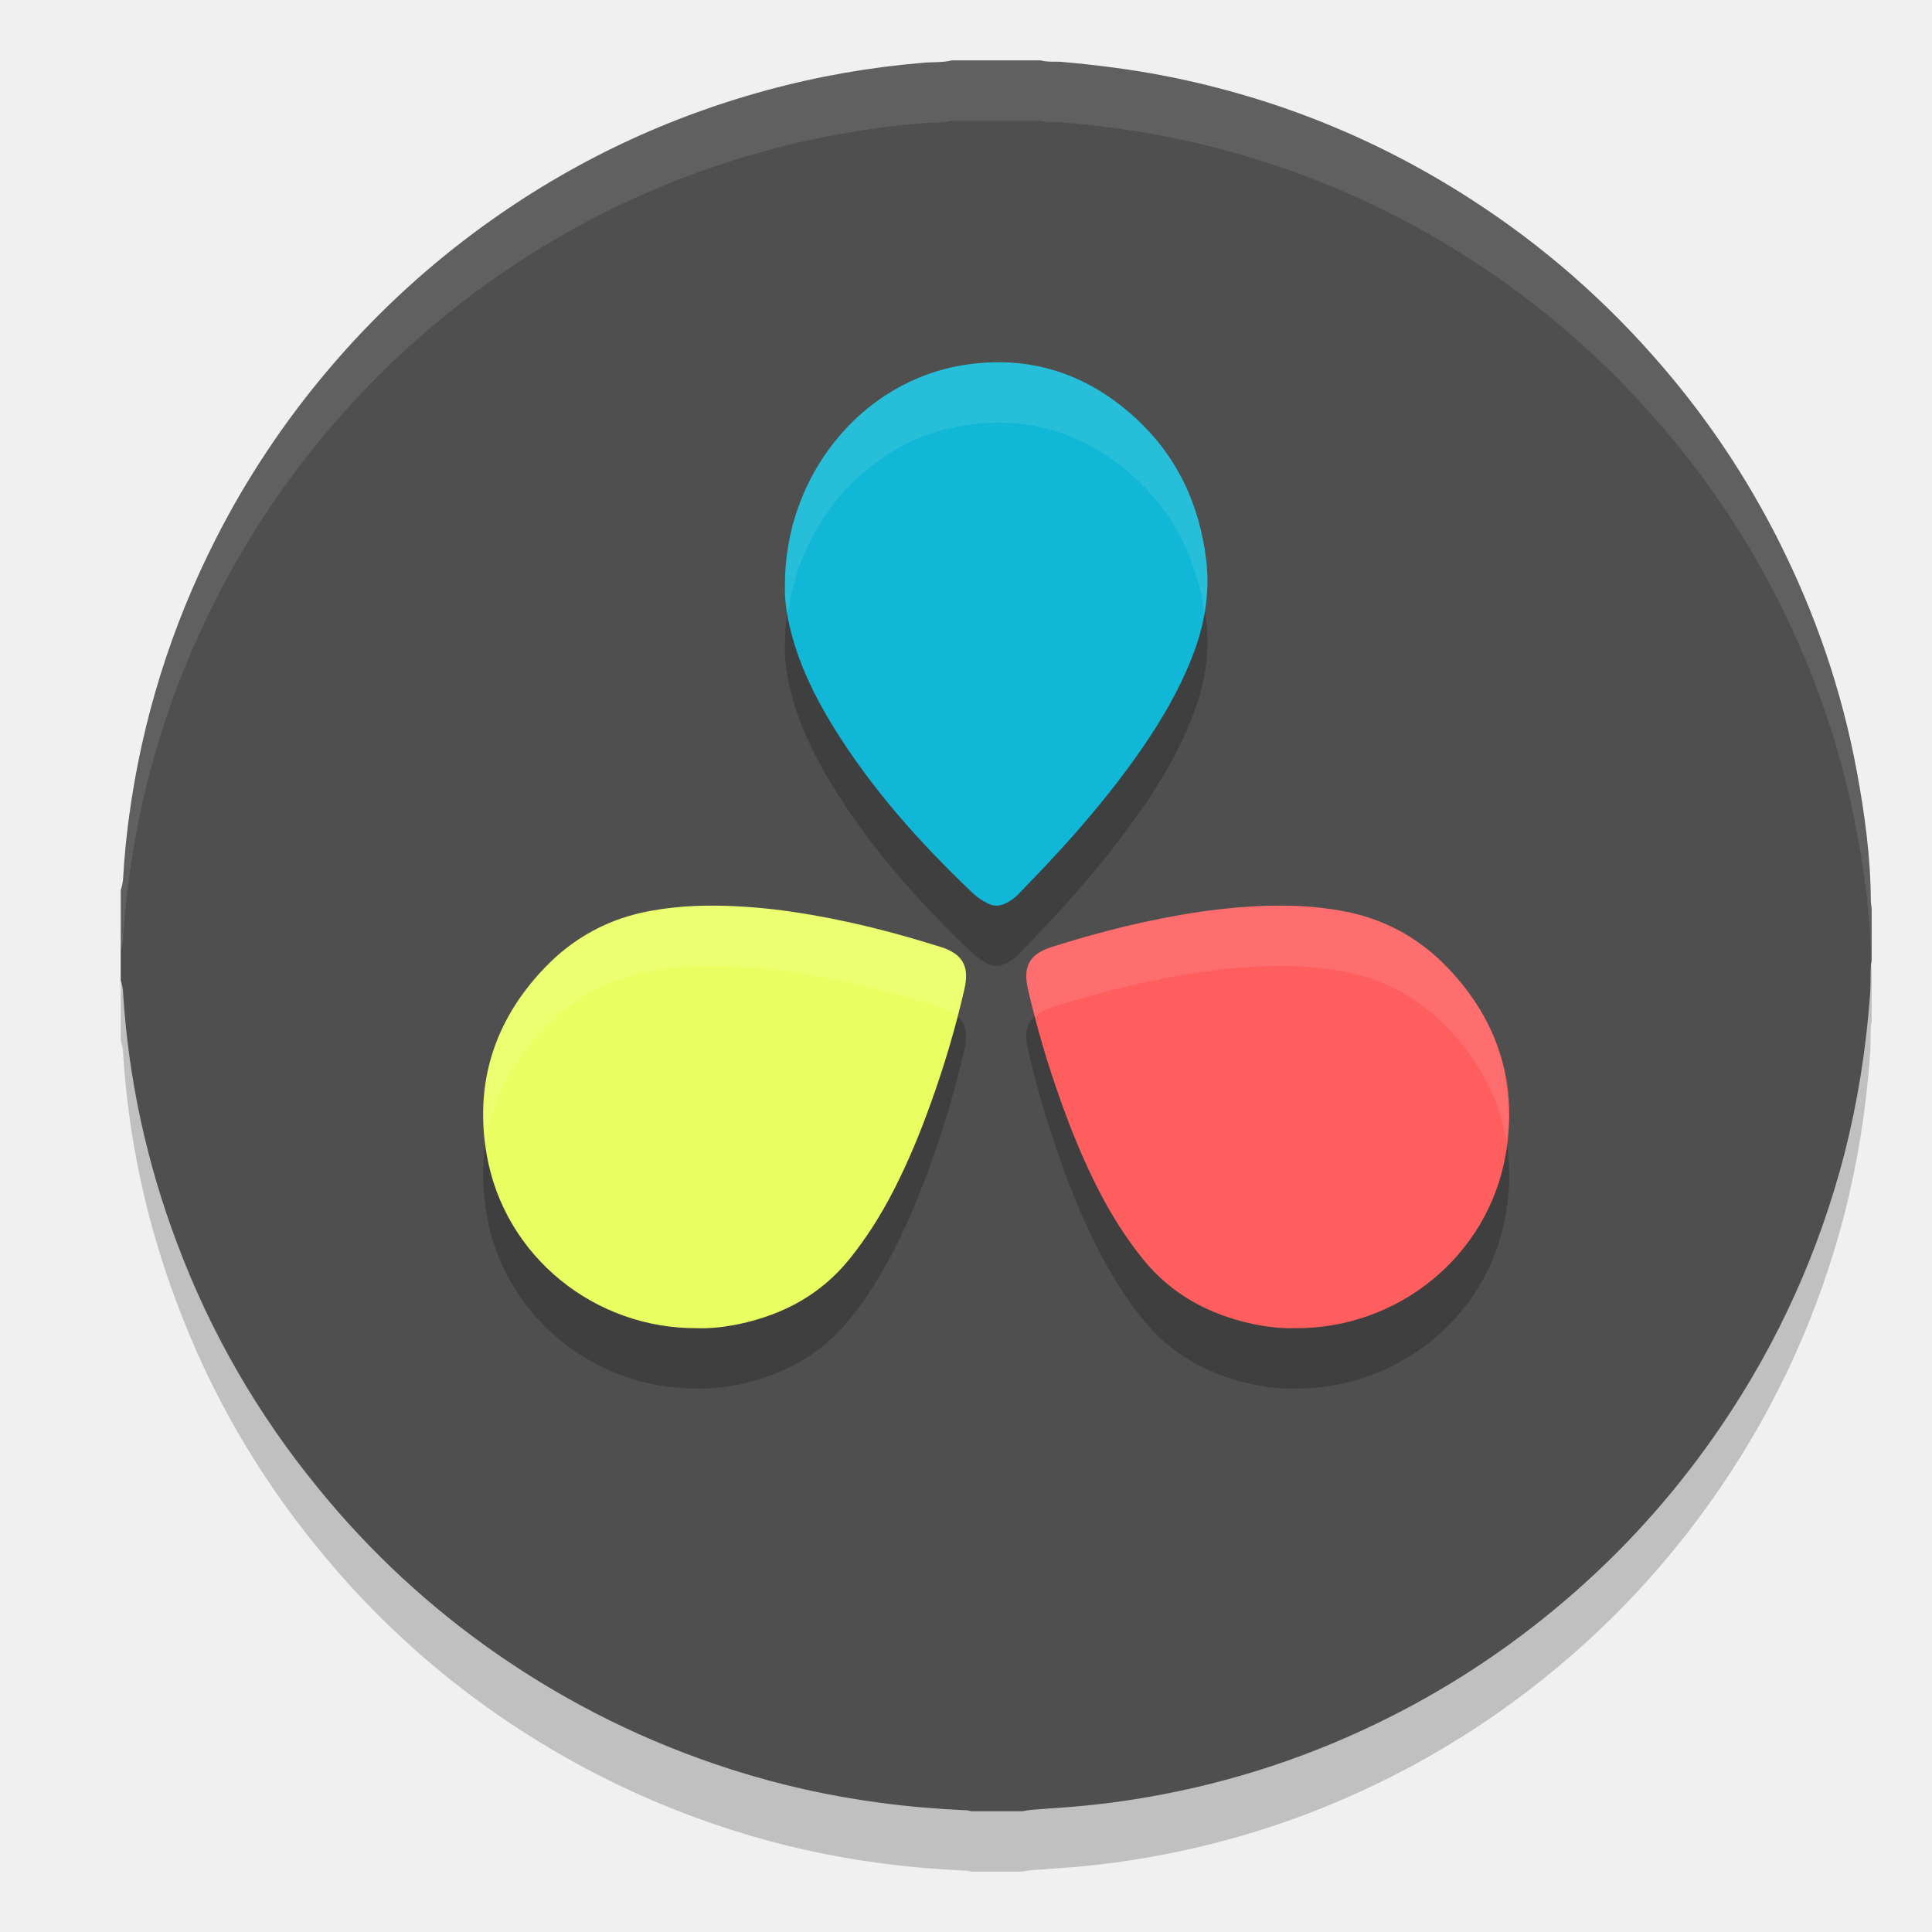
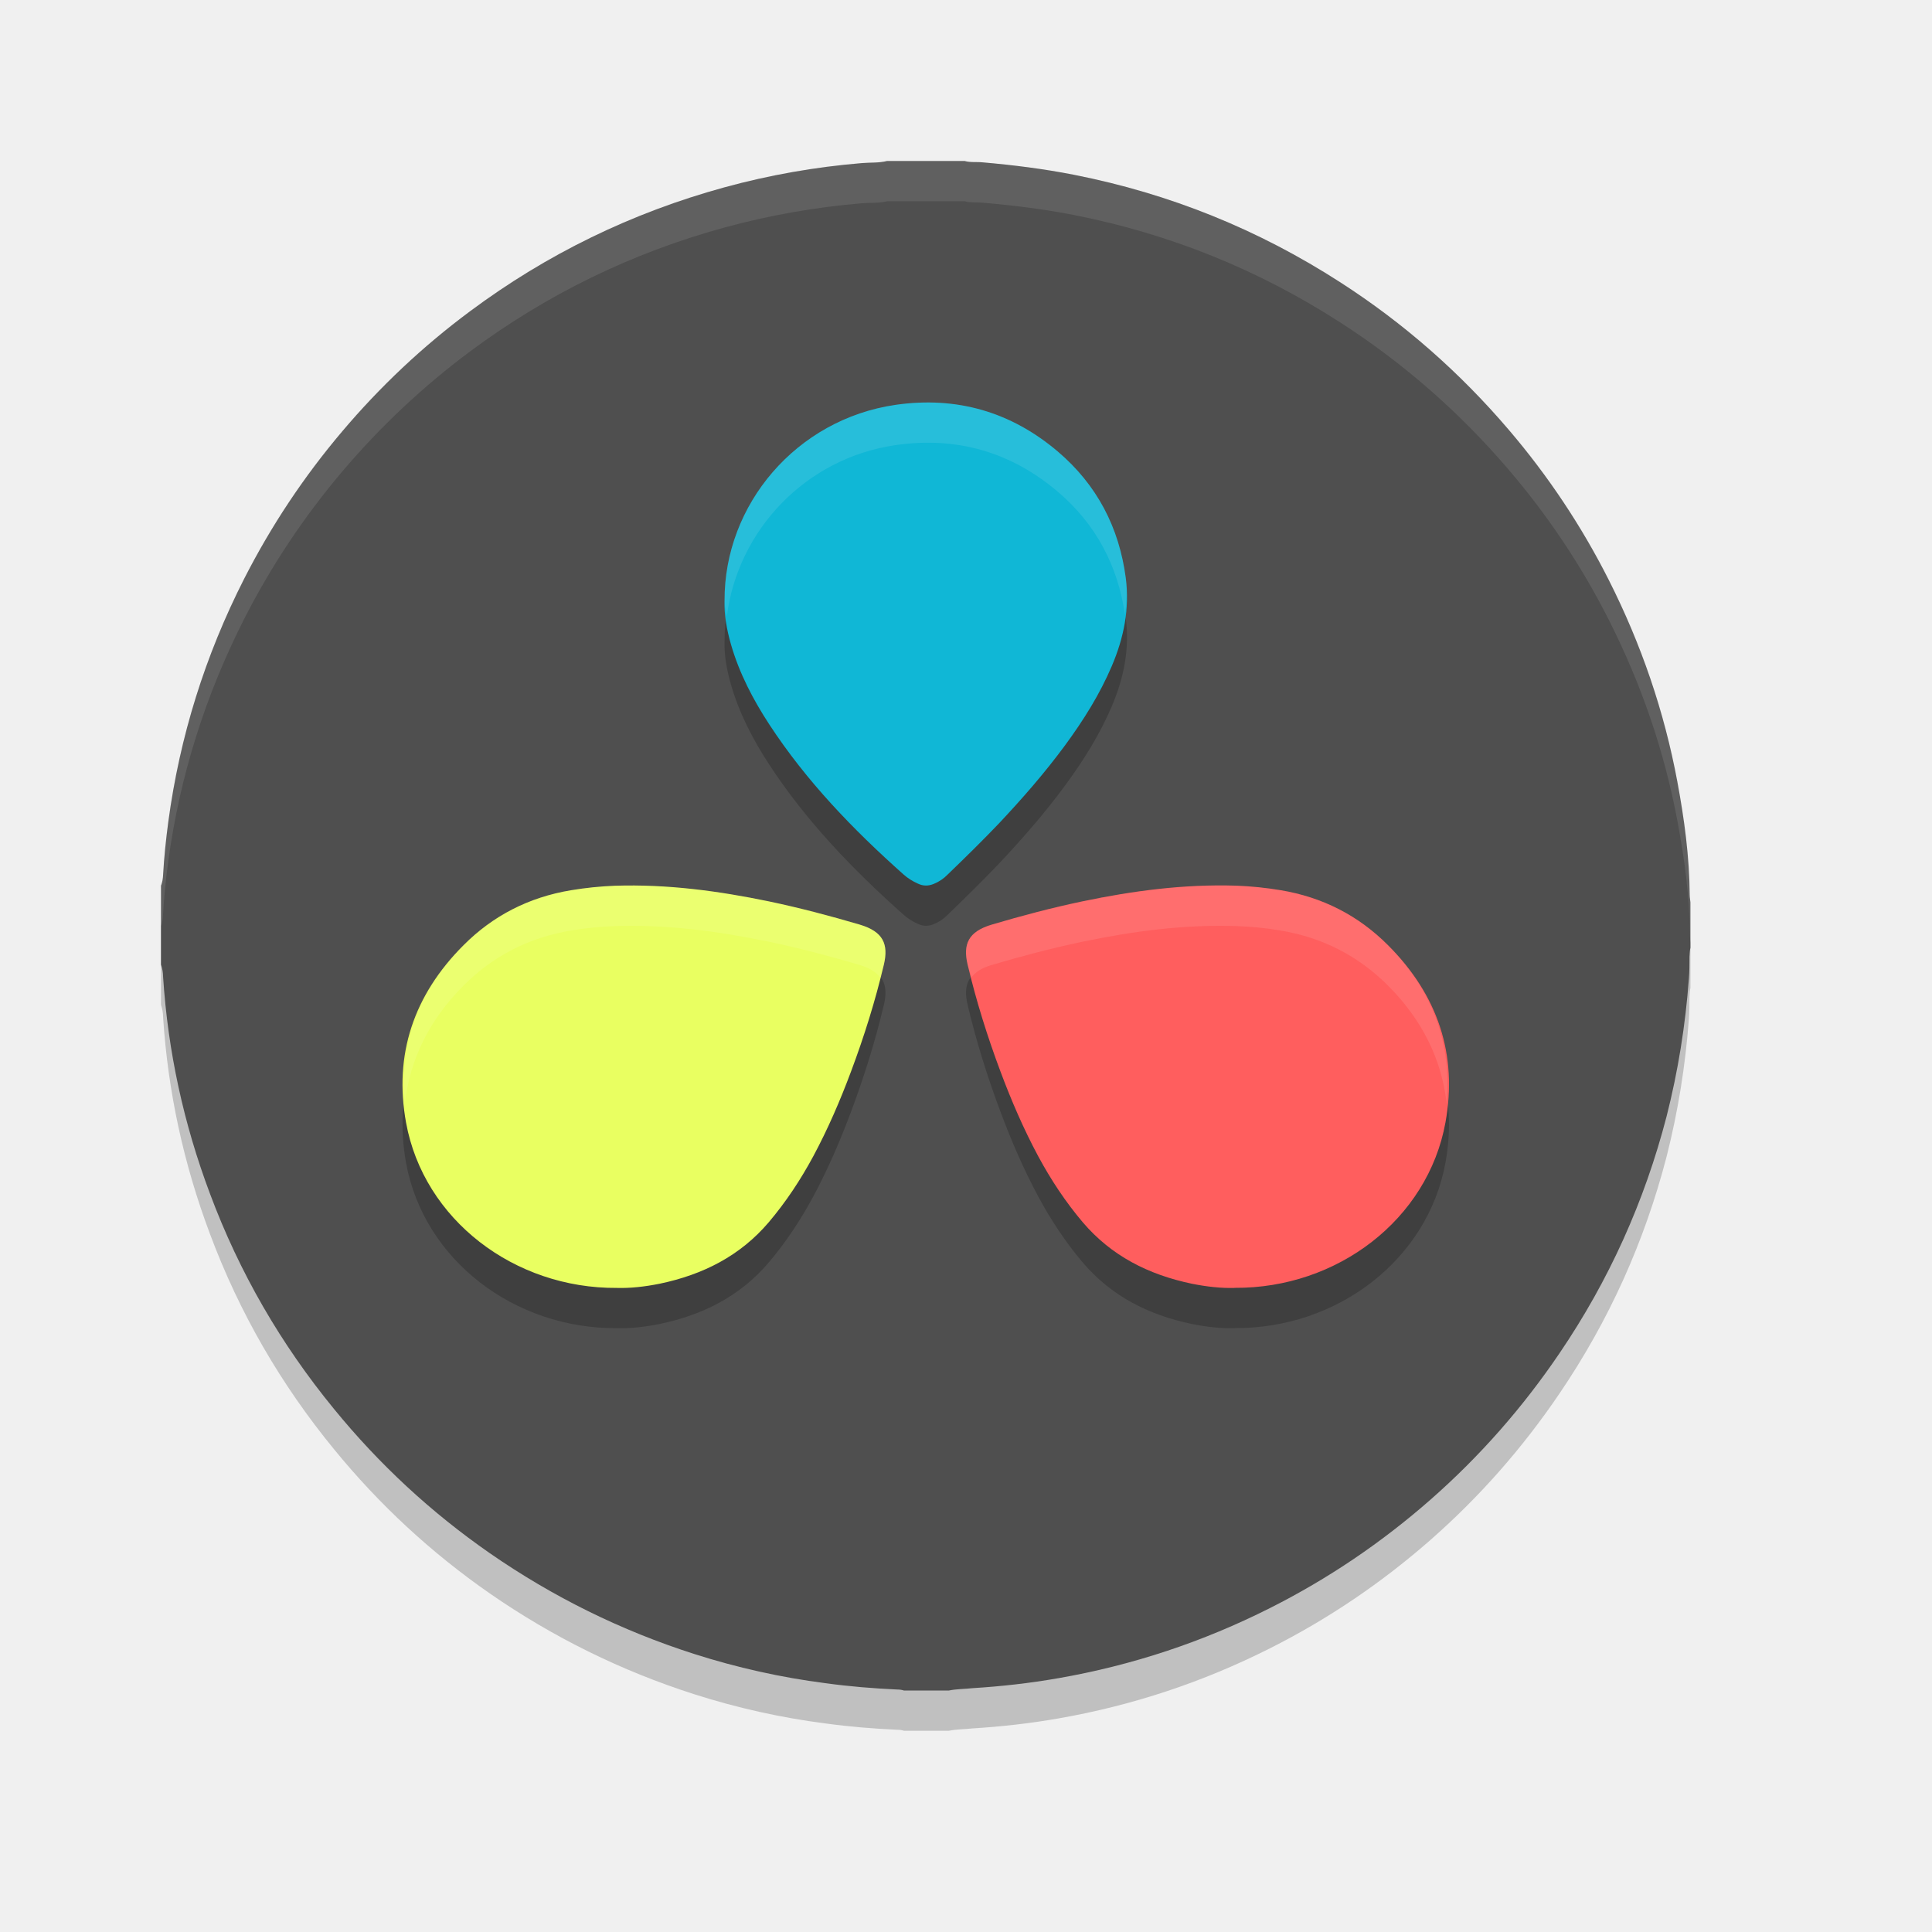
- <svg xmlns="http://www.w3.org/2000/svg" width="32" height="32" version="1.1">
-   <path style="opacity:0.2" d="m 16.943,31 -0.86,0 c -0.04,-0.015 -0.08,-0.018 -0.12,-0.018 -0.459,-0.022 -0.915,-0.059 -1.366,-0.12 C 13.752,30.752 12.922,30.567 12.113,30.308 10.725,29.864 9.432,29.227 8.233,28.396 7.122,27.624 6.139,26.714 5.283,25.665 4.273,24.434 3.487,23.075 2.929,21.582 2.43,20.257 2.131,18.884 2.04,17.467 2.04,17.391 2.025,17.314 2,17.238 L 2,15.741 C 2.025,15.675 2.036,15.606 2.04,15.537 2.058,15.198 2.094,14.859 2.138,14.525 2.357,12.908 2.838,11.374 3.577,9.921 4.087,8.919 4.707,7.987 5.435,7.127 6.156,6.275 6.965,5.514 7.861,4.848 9.322,3.762 10.928,2.979 12.684,2.499 13.536,2.266 14.407,2.113 15.289,2.04 c 0.156,-0.015 0.321,0 0.477,-0.04 l 1.472,0 c 0.113,0.033 0.23,0.015 0.342,0.025 0.583,0.051 1.162,0.124 1.738,0.237 1.811,0.357 3.49,1.035 5.042,2.036 1.206,0.776 2.27,1.712 3.198,2.8 0.747,0.874 1.38,1.825 1.898,2.851 0.612,1.213 1.049,2.484 1.297,3.82 0.131,0.706 0.23,1.42 0.233,2.141 0,0.048 0.011,0.099 0.015,0.146 l 0,0.86 c -0.015,0.054 -0.015,0.113 -0.018,0.171 0,0.138 0,0.277 -0.011,0.415 -0.066,0.882 -0.204,1.752 -0.423,2.611 -0.419,1.613 -1.093,3.11 -2.029,4.49 -0.696,1.027 -1.508,1.952 -2.441,2.771 -0.929,0.816 -1.945,1.504 -3.049,2.061 -1.272,0.641 -2.608,1.085 -4.011,1.329 -0.539,0.095 -1.082,0.156 -1.628,0.189 -0.144,0.017 -0.297,0.013 -0.447,0.045 z" />
-   <path style="fill:#4f4f4f" d="m 16.943,30 -0.86,0 c -0.04,-0.015 -0.08,-0.018 -0.12,-0.018 -0.459,-0.022 -0.915,-0.059 -1.366,-0.12 C 13.752,29.752 12.922,29.567 12.113,29.308 10.725,28.864 9.432,28.227 8.233,27.396 7.122,26.624 6.139,25.714 5.283,24.665 4.273,23.434 3.487,22.075 2.929,20.582 2.43,19.257 2.131,17.884 2.04,16.467 2.04,16.391 2.025,16.314 2,16.238 L 2,14.741 C 2.025,14.675 2.036,14.606 2.04,14.537 2.058,14.198 2.094,13.859 2.138,13.525 2.357,11.908 2.838,10.374 3.577,8.921 4.087,7.919 4.707,6.987 5.435,6.127 6.156,5.275 6.965,4.514 7.861,3.848 9.322,2.762 10.928,1.979 12.684,1.499 13.536,1.266 14.407,1.113 15.289,1.04 c 0.156,-0.015 0.321,0 0.477,-0.04 l 1.472,0 c 0.113,0.033 0.23,0.015 0.342,0.025 0.583,0.051 1.162,0.124 1.738,0.237 1.811,0.357 3.49,1.035 5.042,2.036 1.206,0.776 2.27,1.712 3.198,2.8 0.747,0.874 1.38,1.825 1.898,2.851 0.612,1.213 1.049,2.484 1.297,3.82 0.131,0.706 0.23,1.42 0.233,2.141 0,0.048 0.011,0.099 0.015,0.146 l 0,0.86 c -0.015,0.054 -0.015,0.113 -0.018,0.171 0,0.138 0,0.277 -0.011,0.415 -0.066,0.882 -0.204,1.752 -0.423,2.611 -0.419,1.613 -1.093,3.11 -2.029,4.49 -0.696,1.027 -1.508,1.952 -2.441,2.771 -0.929,0.816 -1.945,1.504 -3.049,2.061 -1.272,0.641 -2.608,1.085 -4.011,1.329 -0.539,0.095 -1.082,0.156 -1.628,0.189 -0.144,0.017 -0.297,0.013 -0.447,0.045 z" />
-   <path style="opacity:0.2" d="m 11.553,22.999 c 0.218,0.007 0.462,-0.02 0.706,-0.072 0.723,-0.158 1.336,-0.487 1.808,-1.069 0.287,-0.355 0.528,-0.74 0.736,-1.145 0.244,-0.477 0.449,-0.974 0.627,-1.477 0.218,-0.609 0.402,-1.23 0.545,-1.859 0.079,-0.352 -0.01,-0.573 -0.399,-0.694 -0.495,-0.155 -0.993,-0.293 -1.501,-0.405 -0.841,-0.184 -1.689,-0.303 -2.554,-0.273 -0.244,0.01 -0.488,0.036 -0.729,0.079 -0.699,0.122 -1.293,0.444 -1.778,0.954 -0.828,0.869 -1.158,1.905 -0.953,3.086 0.294,1.688 1.791,2.889 3.494,2.875 z" />
-   <path style="fill:#e9ff61" d="m 11.553,21.999 c 0.218,0.007 0.462,-0.02 0.706,-0.072 0.723,-0.158 1.336,-0.487 1.808,-1.069 0.287,-0.355 0.528,-0.74 0.736,-1.145 0.244,-0.477 0.449,-0.974 0.627,-1.477 0.218,-0.609 0.402,-1.23 0.545,-1.859 0.079,-0.352 -0.01,-0.573 -0.399,-0.694 -0.495,-0.155 -0.993,-0.293 -1.501,-0.405 -0.841,-0.184 -1.689,-0.303 -2.554,-0.273 -0.244,0.01 -0.488,0.036 -0.729,0.079 -0.699,0.122 -1.293,0.444 -1.778,0.954 -0.828,0.869 -1.158,1.905 -0.953,3.086 0.294,1.688 1.791,2.889 3.494,2.875 z" />
-   <path style="opacity:0.2" d="m 13.001,10.691 c -0.01,0.257 0.036,0.538 0.112,0.82 0.144,0.535 0.384,1.026 0.666,1.489 0.643,1.053 1.453,1.955 2.332,2.792 0.072,0.069 0.158,0.127 0.249,0.171 0.092,0.048 0.184,0.048 0.279,0.007 0.092,-0.041 0.174,-0.099 0.243,-0.175 0.305,-0.315 0.607,-0.631 0.895,-0.957 0.407,-0.463 0.794,-0.94 1.145,-1.451 0.318,-0.463 0.604,-0.95 0.813,-1.479 0.21,-0.525 0.312,-1.067 0.243,-1.636 C 19.864,9.332 19.48,8.536 18.794,7.912 17.984,7.175 17.039,6.88 15.976,7.044 14.248,7.312 12.995,8.904 13.001,10.691 Z" />
-   <path style="fill:#10b7d6" d="m 13.001,9.691 c -0.01,0.257 0.036,0.538 0.112,0.82 0.144,0.535 0.384,1.026 0.666,1.489 0.643,1.053 1.453,1.955 2.332,2.792 0.072,0.069 0.158,0.127 0.249,0.171 0.092,0.048 0.184,0.048 0.279,0.007 0.092,-0.041 0.174,-0.099 0.243,-0.175 0.305,-0.315 0.607,-0.631 0.895,-0.957 0.407,-0.463 0.794,-0.94 1.145,-1.451 0.318,-0.463 0.604,-0.95 0.813,-1.479 0.21,-0.525 0.312,-1.067 0.243,-1.636 C 19.864,8.332 19.48,7.536 18.794,6.912 17.984,6.175 17.039,5.88 15.976,6.044 14.248,6.312 12.995,7.904 13.001,9.691 Z" />
-   <path style="opacity:0.2" d="m 21.447,22.999 c -0.218,0.007 -0.462,-0.02 -0.706,-0.072 -0.723,-0.158 -1.336,-0.487 -1.808,-1.069 -0.287,-0.355 -0.528,-0.74 -0.736,-1.145 -0.244,-0.477 -0.449,-0.974 -0.627,-1.477 -0.218,-0.609 -0.402,-1.23 -0.545,-1.859 -0.079,-0.352 0.01,-0.573 0.399,-0.694 0.495,-0.155 0.993,-0.293 1.501,-0.405 0.841,-0.184 1.689,-0.303 2.554,-0.273 0.244,0.01 0.488,0.036 0.729,0.079 0.699,0.122 1.293,0.444 1.778,0.954 0.828,0.869 1.158,1.905 0.953,3.086 -0.294,1.688 -1.791,2.889 -3.494,2.875 z" />
-   <path style="fill:#ff5e5e" d="m 21.447,21.999 c -0.218,0.007 -0.462,-0.02 -0.706,-0.072 -0.723,-0.158 -1.336,-0.487 -1.808,-1.069 -0.287,-0.355 -0.528,-0.74 -0.736,-1.145 -0.244,-0.477 -0.449,-0.974 -0.627,-1.477 -0.218,-0.609 -0.402,-1.23 -0.545,-1.859 -0.079,-0.352 0.01,-0.573 0.399,-0.694 0.495,-0.155 0.993,-0.293 1.501,-0.405 0.841,-0.184 1.689,-0.303 2.554,-0.273 0.244,0.01 0.488,0.036 0.729,0.079 0.699,0.122 1.293,0.444 1.778,0.954 0.828,0.869 1.158,1.905 0.953,3.086 -0.294,1.688 -1.791,2.889 -3.494,2.875 z" />
-   <path style="fill:#ffffff;opacity:0.1" d="M 15.766 1 C 15.609 1.04 15.446 1.025 15.289 1.039 C 14.408 1.112 13.536 1.265 12.684 1.498 C 10.928 1.979 9.322 2.762 7.861 3.848 C 6.965 4.514 6.157 5.275 5.436 6.127 C 4.707 6.987 4.088 7.92 3.578 8.922 C 2.838 10.375 2.357 11.908 2.139 13.525 C 2.094 13.86 2.057 14.198 2.039 14.537 C 2.035 14.606 2.025 14.674 2 14.74 L 2 15.74 C 2.025 15.674 2.035 15.606 2.039 15.537 C 2.057 15.198 2.094 14.86 2.139 14.525 C 2.357 12.908 2.838 11.375 3.578 9.922 C 4.088 8.92 4.707 7.987 5.436 7.127 C 6.157 6.275 6.965 5.514 7.861 4.848 C 9.322 3.762 10.928 2.979 12.684 2.498 C 13.536 2.265 14.408 2.112 15.289 2.039 C 15.446 2.025 15.609 2.04 15.766 2 L 17.238 2 C 17.351 2.033 17.467 2.015 17.58 2.025 C 18.163 2.076 18.741 2.149 19.316 2.262 C 21.127 2.619 22.807 3.296 24.359 4.297 C 25.565 5.073 26.628 6.009 27.557 7.098 C 28.304 7.972 28.938 8.923 29.455 9.949 C 30.067 11.162 30.504 12.433 30.752 13.77 C 30.883 14.476 30.983 15.189 30.986 15.91 C 30.986 15.934 30.989 15.958 30.992 15.982 C 30.995 15.96 30.994 15.937 31 15.916 L 31 15.057 C 30.996 15.01 30.986 14.958 30.986 14.91 C 30.983 14.189 30.883 13.476 30.752 12.77 C 30.504 11.433 30.067 10.162 29.455 8.949 C 28.938 7.923 28.304 6.972 27.557 6.098 C 26.628 5.009 25.565 4.073 24.359 3.297 C 22.807 2.296 21.127 1.619 19.316 1.262 C 18.741 1.149 18.163 1.076 17.58 1.025 C 17.467 1.015 17.351 1.033 17.238 1 L 15.766 1 z" />
-   <path style="fill:#ffffff;opacity:0.1" d="M 11.52 15.004 C 11.275 15.014 11.032 15.041 10.791 15.084 C 10.092 15.206 9.497 15.527 9.012 16.037 C 8.233 16.853 7.915 17.822 8.047 18.916 C 8.158 18.225 8.479 17.596 9.012 17.037 C 9.497 16.527 10.092 16.206 10.791 16.084 C 11.032 16.041 11.275 16.014 11.52 16.004 C 12.384 15.975 13.233 16.093 14.074 16.277 C 14.582 16.389 15.08 16.529 15.574 16.684 C 15.701 16.723 15.786 16.778 15.854 16.84 C 15.894 16.686 15.939 16.532 15.975 16.377 C 16.054 16.025 15.964 15.805 15.574 15.684 C 15.08 15.529 14.582 15.389 14.074 15.277 C 13.233 15.093 12.384 14.975 11.52 15.004 z" />
-   <path style="fill:#ffffff;opacity:0.1" d="M 16.752 6.006 C 16.501 5.99 16.242 6.004 15.977 6.045 C 14.248 6.313 12.995 7.904 13.002 9.691 C 12.996 9.848 13.016 10.013 13.045 10.182 C 13.252 8.611 14.415 7.287 15.977 7.045 C 17.039 6.881 17.984 7.175 18.795 7.912 C 19.447 8.506 19.817 9.259 19.951 10.139 C 19.999 9.856 20.014 9.567 19.979 9.271 C 19.864 8.332 19.481 7.536 18.795 6.912 C 18.187 6.359 17.504 6.054 16.752 6.006 z" />
-   <path style="fill:#ffffff;opacity:0.1" d="M 21.48 15.004 C 20.616 14.975 19.767 15.093 18.926 15.277 C 18.418 15.389 17.92 15.529 17.426 15.684 C 17.036 15.805 16.946 16.025 17.025 16.377 C 17.061 16.532 17.106 16.686 17.146 16.84 C 17.214 16.778 17.299 16.723 17.426 16.684 C 17.92 16.529 18.418 16.389 18.926 16.277 C 19.767 16.093 20.616 15.975 21.48 16.004 C 21.725 16.014 21.968 16.041 22.209 16.084 C 22.908 16.206 23.503 16.527 23.988 17.037 C 24.521 17.596 24.842 18.225 24.953 18.916 C 25.085 17.822 24.767 16.853 23.988 16.037 C 23.503 15.527 22.908 15.206 22.209 15.084 C 21.968 15.041 21.725 15.014 21.48 15.004 z" />
+ <svg xmlns="http://www.w3.org/2000/svg" width="24" height="24" version="1.1">
+   <path style="opacity:0.2" d="m 11.791,21.5 -0.563,0 c -0.026,-0.009 -0.052,-0.012 -0.079,-0.012 C 10.848,21.474 10.549,21.45 10.253,21.409 9.7,21.338 9.155,21.216 8.626,21.047 7.716,20.756 6.869,20.338 6.084,19.794 5.356,19.288 4.712,18.692 4.151,18.005 3.489,17.198 2.974,16.308 2.609,15.33 2.282,14.461 2.086,13.562 2.026,12.634 2.026,12.584 2.017,12.533 2,12.483 L 2,11.503 C 2.017,11.459 2.024,11.414 2.026,11.369 2.038,11.147 2.062,10.925 2.091,10.706 2.234,9.646 2.549,8.642 3.033,7.69 3.368,7.033 3.773,6.423 4.251,5.859 4.723,5.301 5.253,4.802 5.84,4.366 6.797,3.654 7.85,3.142 9,2.827 9.558,2.674 10.129,2.574 10.706,2.526 c 0.103,-0.009 0.21,0 0.313,-0.026 l 0.964,0 c 0.074,0.021 0.15,0.009 0.224,0.017 0.382,0.033 0.762,0.081 1.138,0.155 1.186,0.234 2.286,0.678 3.303,1.334 0.79,0.508 1.487,1.121 2.096,1.835 0.489,0.573 0.904,1.196 1.243,1.868 0.401,0.795 0.687,1.627 0.85,2.503 0.086,0.463 0.15,0.931 0.153,1.403 0,0.031 0.007,0.065 0.009,0.095 l 0,0.563 c -0.009,0.036 -0.009,0.074 -0.012,0.112 0,0.091 0,0.182 -0.007,0.272 -0.043,0.578 -0.134,1.148 -0.277,1.711 -0.274,1.057 -0.716,2.038 -1.33,2.942 -0.456,0.673 -0.988,1.279 -1.599,1.816 -0.609,0.535 -1.275,0.986 -1.998,1.35 -0.833,0.42 -1.709,0.711 -2.628,0.871 -0.353,0.062 -0.709,0.102 -1.067,0.124 -0.094,0.011 -0.195,0.009 -0.293,0.029 z" />
+   <path style="fill:#4f4f4f" d="m 11.791,21 -0.563,0 c -0.026,-0.009 -0.052,-0.012 -0.079,-0.012 C 10.848,20.974 10.549,20.95 10.253,20.909 9.7,20.838 9.155,20.716 8.626,20.547 7.716,20.256 6.869,19.838 6.084,19.294 5.356,18.788 4.712,18.192 4.151,17.505 3.489,16.698 2.974,15.808 2.609,14.83 2.282,13.961 2.086,13.062 2.026,12.134 2.026,12.084 2.017,12.033 2,11.983 L 2,11.003 C 2.017,10.959 2.024,10.914 2.026,10.869 2.038,10.647 2.062,10.425 2.091,10.206 2.234,9.146 2.549,8.142 3.033,7.19 3.368,6.533 3.773,5.923 4.251,5.359 4.723,4.801 5.253,4.302 5.84,3.866 6.797,3.154 7.85,2.642 9,2.327 9.558,2.174 10.129,2.074 10.706,2.026 c 0.103,-0.009 0.21,0 0.313,-0.026 l 0.964,0 c 0.074,0.021 0.15,0.009 0.224,0.017 0.382,0.033 0.762,0.081 1.138,0.155 1.186,0.234 2.286,0.678 3.303,1.334 0.79,0.508 1.487,1.121 2.096,1.835 0.489,0.573 0.904,1.196 1.243,1.868 0.401,0.795 0.687,1.627 0.85,2.503 0.086,0.463 0.15,0.931 0.153,1.403 0,0.031 0.007,0.065 0.009,0.095 l 0,0.563 c -0.009,0.036 -0.009,0.074 -0.012,0.112 0,0.091 0,0.182 -0.007,0.272 -0.043,0.578 -0.134,1.148 -0.277,1.711 -0.274,1.057 -0.716,2.038 -1.33,2.942 -0.456,0.673 -0.988,1.279 -1.599,1.816 -0.609,0.535 -1.275,0.986 -1.998,1.35 -0.833,0.42 -1.709,0.711 -2.628,0.871 -0.353,0.062 -0.709,0.102 -1.067,0.124 -0.094,0.011 -0.195,0.009 -0.293,0.029 z" />
+   <path style="opacity:0.2" d="m 7.664,16.499 c 0.163,0.005 0.346,-0.015 0.53,-0.052 0.542,-0.113 1.002,-0.348 1.356,-0.764 0.215,-0.254 0.396,-0.529 0.552,-0.818 0.183,-0.341 0.336,-0.696 0.47,-1.055 0.163,-0.435 0.302,-0.879 0.408,-1.328 0.059,-0.252 -0.007,-0.409 -0.299,-0.496 C 10.31,11.877 9.936,11.778 9.555,11.698 8.924,11.567 8.288,11.482 7.64,11.503 c -0.183,0.007 -0.366,0.026 -0.547,0.056 -0.525,0.087 -0.97,0.317 -1.334,0.682 -0.621,0.62 -0.868,1.361 -0.715,2.204 0.22,1.206 1.344,2.063 2.62,2.054 z" />
+   <path style="fill:#e9ff61" d="m 7.664,15.999 c 0.163,0.005 0.346,-0.015 0.53,-0.052 0.542,-0.113 1.002,-0.348 1.356,-0.764 0.215,-0.254 0.396,-0.529 0.552,-0.818 0.183,-0.341 0.336,-0.696 0.47,-1.055 0.163,-0.435 0.302,-0.879 0.408,-1.328 0.059,-0.252 -0.007,-0.409 -0.299,-0.496 C 10.31,11.377 9.936,11.278 9.555,11.198 8.924,11.067 8.288,10.982 7.64,11.003 c -0.183,0.007 -0.366,0.026 -0.547,0.056 -0.525,0.087 -0.97,0.317 -1.334,0.682 -0.621,0.62 -0.868,1.361 -0.715,2.204 0.22,1.206 1.344,2.063 2.62,2.054 z" />
+   <path style="opacity:0.2" d="m 9.001,7.961 c -0.007,0.171 0.026,0.359 0.08,0.546 0.103,0.357 0.274,0.684 0.476,0.993 0.459,0.702 1.038,1.303 1.666,1.862 0.051,0.046 0.113,0.085 0.178,0.114 0.066,0.032 0.131,0.032 0.199,0.004 0.066,-0.027 0.124,-0.066 0.173,-0.117 0.218,-0.21 0.433,-0.421 0.64,-0.638 0.29,-0.309 0.567,-0.626 0.818,-0.967 0.227,-0.309 0.431,-0.633 0.581,-0.986 C 13.961,8.422 14.034,8.061 13.985,7.681 13.903,7.055 13.629,6.524 13.139,6.108 12.56,5.617 11.885,5.42 11.126,5.529 9.891,5.708 8.996,6.769 9.001,7.961 Z" />
+   <path style="fill:#10b7d6" d="m 9.001,7.461 c -0.007,0.171 0.026,0.359 0.08,0.546 0.103,0.357 0.274,0.684 0.476,0.993 0.459,0.702 1.038,1.303 1.666,1.862 0.051,0.046 0.113,0.085 0.178,0.114 0.066,0.032 0.131,0.032 0.199,0.004 0.066,-0.027 0.124,-0.066 0.173,-0.117 0.218,-0.21 0.433,-0.421 0.64,-0.638 0.29,-0.309 0.567,-0.626 0.818,-0.967 0.227,-0.309 0.431,-0.633 0.581,-0.986 C 13.961,7.922 14.034,7.561 13.985,7.181 13.903,6.555 13.629,6.024 13.139,5.608 12.56,5.117 11.885,4.92 11.126,5.029 9.891,5.208 8.996,6.269 9.001,7.461 Z" />
+   <path style="opacity:0.2" d="m 15.336,16.499 c -0.163,0.005 -0.346,-0.015 -0.53,-0.052 -0.542,-0.113 -1.002,-0.348 -1.356,-0.764 -0.215,-0.254 -0.396,-0.529 -0.552,-0.818 -0.183,-0.341 -0.336,-0.696 -0.47,-1.055 -0.163,-0.435 -0.302,-0.879 -0.408,-1.328 -0.059,-0.252 0.007,-0.409 0.299,-0.496 0.371,-0.11 0.745,-0.209 1.126,-0.289 0.631,-0.132 1.267,-0.216 1.915,-0.195 0.183,0.007 0.366,0.026 0.547,0.056 0.525,0.087 0.97,0.317 1.334,0.682 0.621,0.62 0.868,1.361 0.715,2.204 -0.22,1.206 -1.344,2.063 -2.62,2.054 z" />
+   <path style="fill:#ff5e5e" d="m 15.336,15.999 c -0.163,0.005 -0.346,-0.015 -0.53,-0.052 -0.542,-0.113 -1.002,-0.348 -1.356,-0.764 -0.215,-0.254 -0.396,-0.529 -0.552,-0.818 -0.183,-0.341 -0.336,-0.696 -0.47,-1.055 -0.163,-0.435 -0.302,-0.879 -0.408,-1.328 -0.059,-0.252 0.007,-0.409 0.299,-0.496 0.371,-0.11 0.745,-0.209 1.126,-0.289 0.631,-0.132 1.267,-0.216 1.915,-0.195 0.183,0.007 0.366,0.026 0.547,0.056 0.525,0.087 0.97,0.317 1.334,0.682 0.621,0.62 0.868,1.361 0.715,2.204 -0.22,1.206 -1.344,2.063 -2.62,2.054 z" />
+   <path style="opacity:0.1;fill:#ffffff" d="m 11.02,2 c -0.103,0.026 -0.21,0.016 -0.312,0.025 C 10.13,2.073 9.558,2.174 9,2.326 7.85,2.641 6.797,3.154 5.84,3.865 5.253,4.302 4.723,4.801 4.25,5.359 3.773,5.923 3.367,6.533 3.033,7.189 2.549,8.142 2.233,9.146 2.09,10.205 2.061,10.424 2.037,10.647 2.025,10.869 2.023,10.914 2.017,10.959 2,11.002 l 0,0.5 c 0.017,-0.043 0.023,-0.088 0.025,-0.133 0.012,-0.222 0.035,-0.445 0.064,-0.664 C 2.233,9.646 2.549,8.642 3.033,7.689 3.367,7.033 3.773,6.423 4.25,5.859 4.723,5.301 5.253,4.802 5.84,4.365 6.797,3.654 7.85,3.141 9,2.826 9.558,2.674 10.13,2.573 10.707,2.525 10.81,2.516 10.917,2.526 11.02,2.5 l 0.963,0 c 0.074,0.021 0.151,0.01 0.225,0.018 0.382,0.033 0.762,0.08 1.139,0.154 1.186,0.234 2.286,0.678 3.303,1.334 0.79,0.508 1.487,1.121 2.096,1.834 0.489,0.573 0.905,1.197 1.244,1.869 0.401,0.795 0.687,1.626 0.85,2.502 0.086,0.463 0.15,0.93 0.152,1.402 0,0.031 0.007,0.065 0.01,0.096 l 0,-0.5 c -0.002,-0.031 -0.01,-0.064 -0.01,-0.096 -0.002,-0.472 -0.067,-0.94 -0.152,-1.402 C 20.675,8.835 20.389,8.004 19.988,7.209 19.649,6.536 19.234,5.913 18.744,5.34 18.136,4.626 17.439,4.014 16.648,3.506 15.632,2.85 14.532,2.406 13.346,2.172 12.969,2.098 12.589,2.051 12.207,2.018 12.133,2.01 12.056,2.021 11.982,2 l -0.963,0 z" />
+   <path style="opacity:0.1;fill:#ffffff" d="m 7.641,11.004 c -0.183,0.007 -0.366,0.024 -0.547,0.055 -0.525,0.087 -0.97,0.318 -1.334,0.682 -0.559,0.559 -0.797,1.22 -0.73,1.961 0.063,-0.539 0.3,-1.031 0.73,-1.461 0.364,-0.364 0.809,-0.595 1.334,-0.682 0.181,-0.031 0.364,-0.048 0.547,-0.055 0.649,-0.021 1.283,0.064 1.914,0.195 0.381,0.08 0.756,0.179 1.127,0.289 0.124,0.037 0.2,0.088 0.25,0.152 0.014,-0.053 0.036,-0.105 0.049,-0.158 0.059,-0.252 -0.007,-0.407 -0.299,-0.494 C 10.311,11.378 9.936,11.279 9.555,11.199 8.924,11.068 8.289,10.983 7.641,11.004 Z" />
+   <path style="opacity:0.1;fill:#ffffff" d="m 11.68,5.004 c -0.179,-0.011 -0.363,-0.002 -0.553,0.025 C 9.892,5.208 8.995,6.27 9,7.461 8.998,7.522 9.023,7.592 9.029,7.656 9.164,6.594 9.999,5.692 11.127,5.529 c 0.759,-0.11 1.433,0.087 2.012,0.578 0.478,0.406 0.747,0.923 0.836,1.529 0.018,-0.149 0.03,-0.3 0.01,-0.455 C 13.902,6.555 13.628,6.024 13.139,5.607 12.704,5.239 12.217,5.036 11.68,5.004 Z" />
+   <path style="opacity:0.1;fill:#ffffff" d="m 15.359,11.004 c -0.649,-0.021 -1.283,0.064 -1.914,0.195 -0.381,0.08 -0.756,0.179 -1.127,0.289 -0.292,0.087 -0.358,0.243 -0.299,0.494 0.013,0.053 0.035,0.105 0.049,0.158 0.05,-0.064 0.126,-0.116 0.25,-0.152 0.371,-0.11 0.746,-0.209 1.127,-0.289 0.631,-0.132 1.266,-0.216 1.914,-0.195 0.183,0.007 0.366,0.024 0.547,0.055 0.525,0.087 0.97,0.318 1.334,0.682 0.43,0.43 0.668,0.922 0.73,1.461 0.066,-0.741 -0.171,-1.402 -0.73,-1.961 -0.364,-0.364 -0.809,-0.595 -1.334,-0.682 -0.181,-0.031 -0.364,-0.048 -0.547,-0.055 z" />
</svg>
